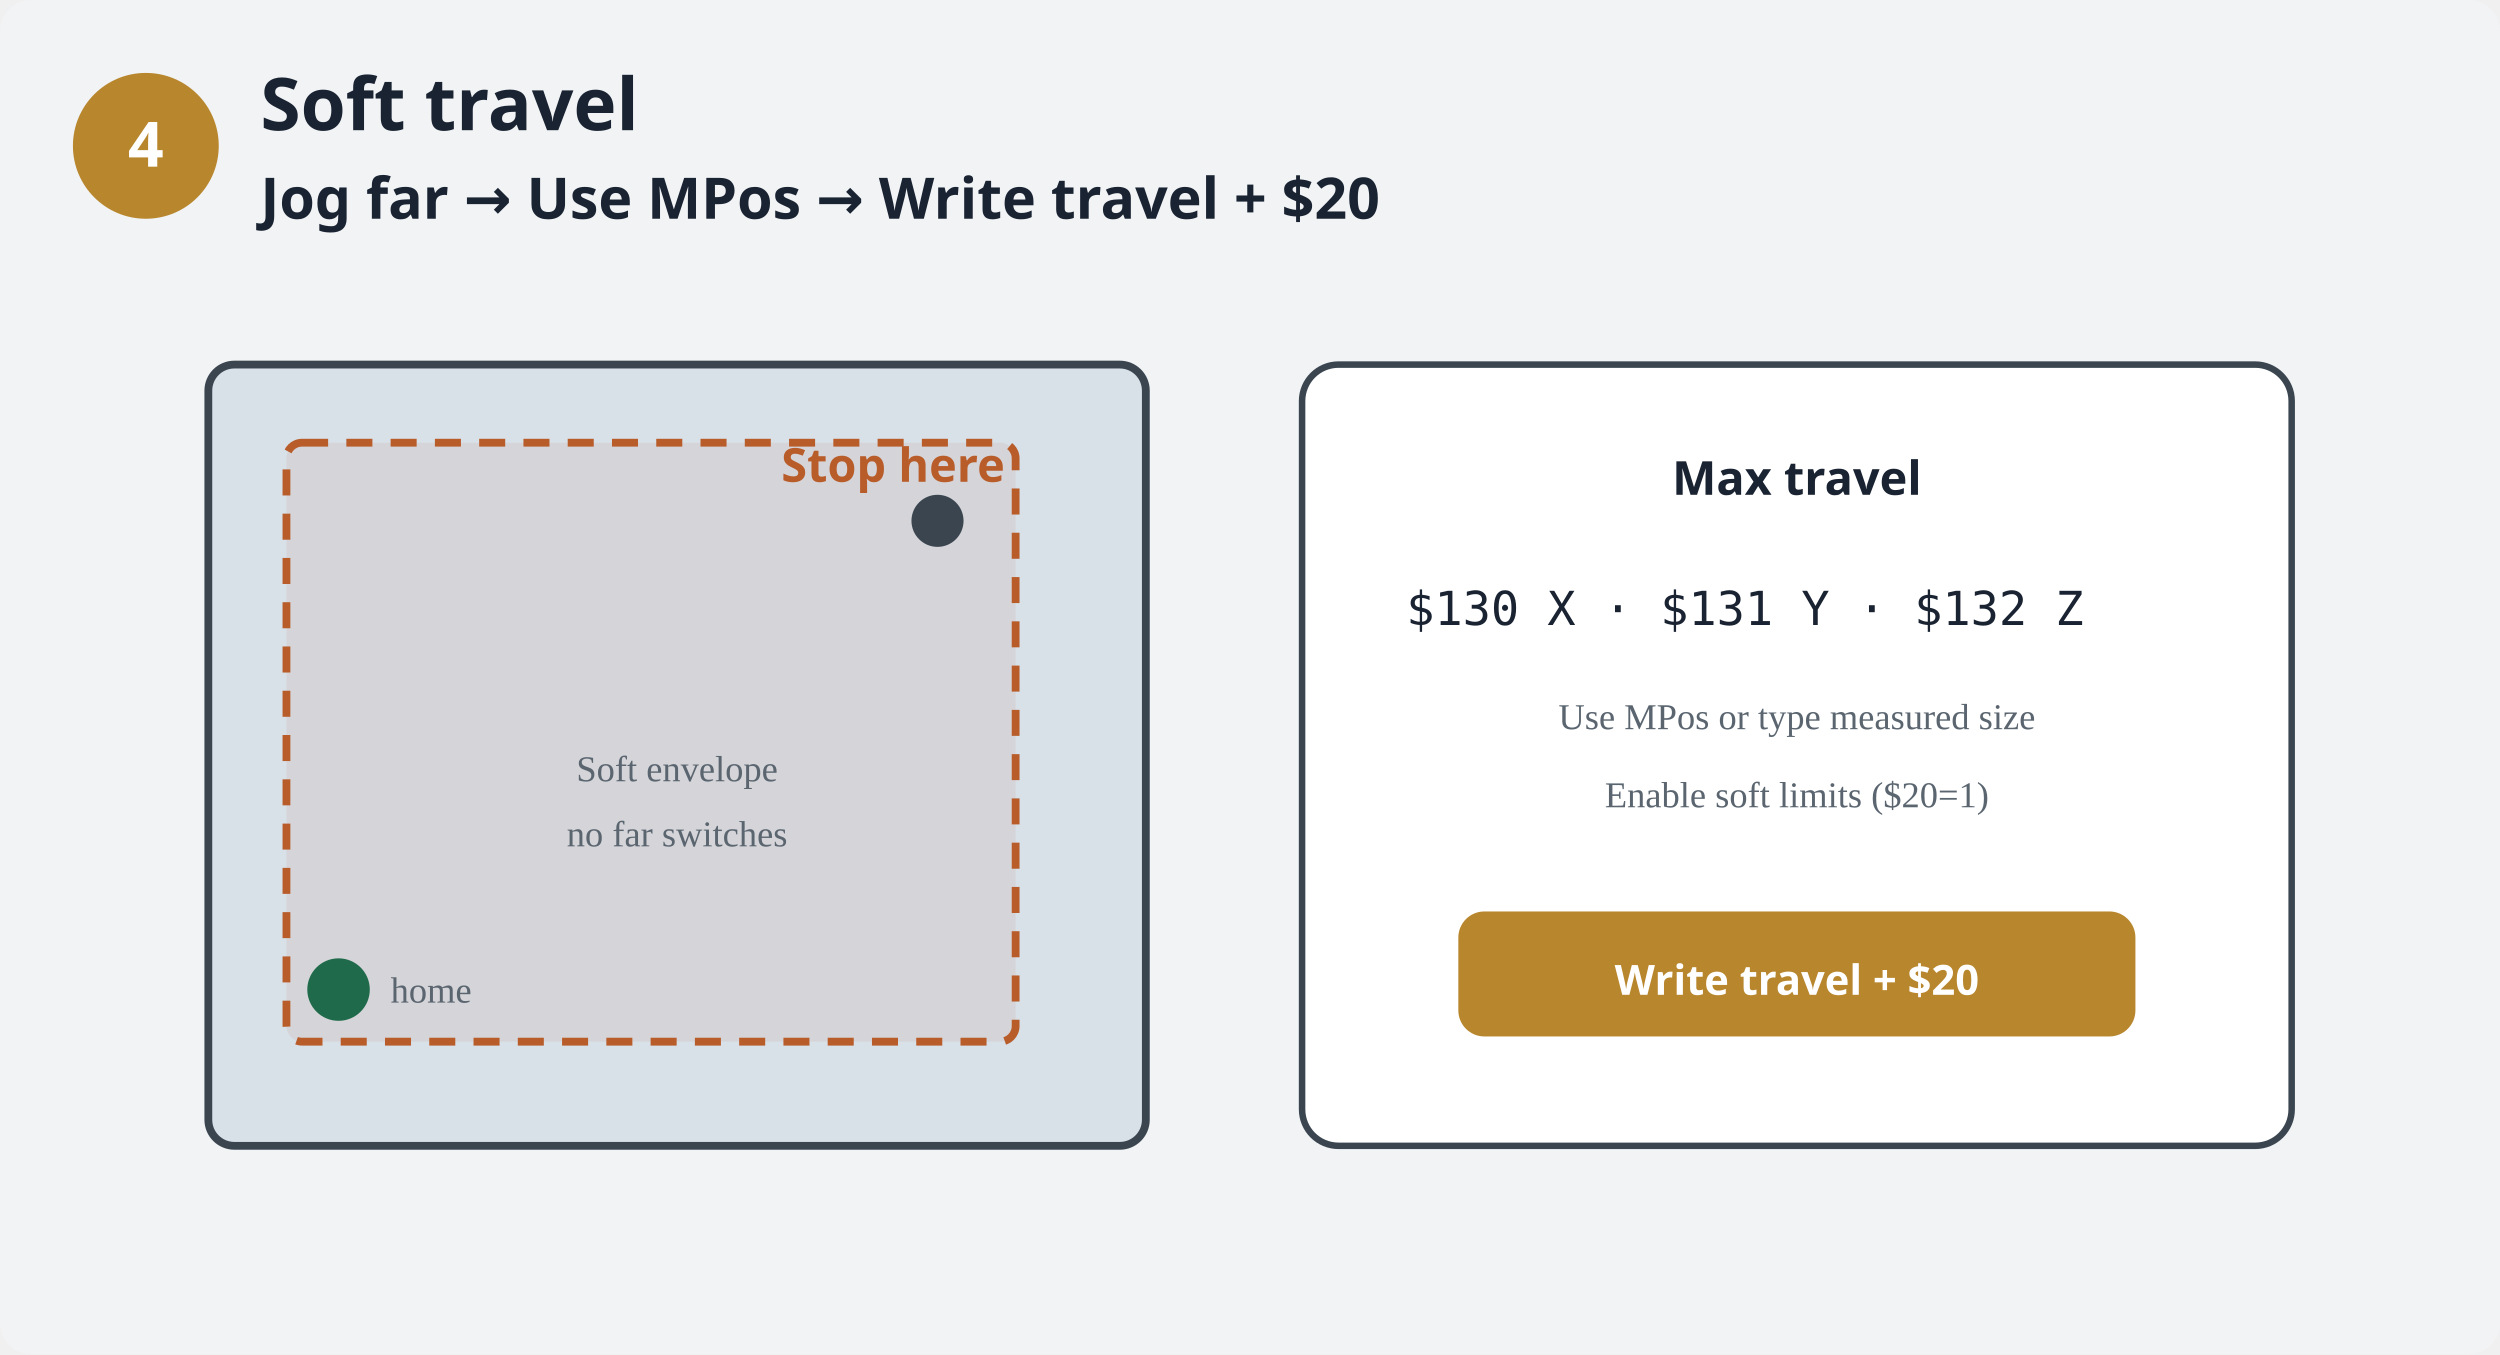
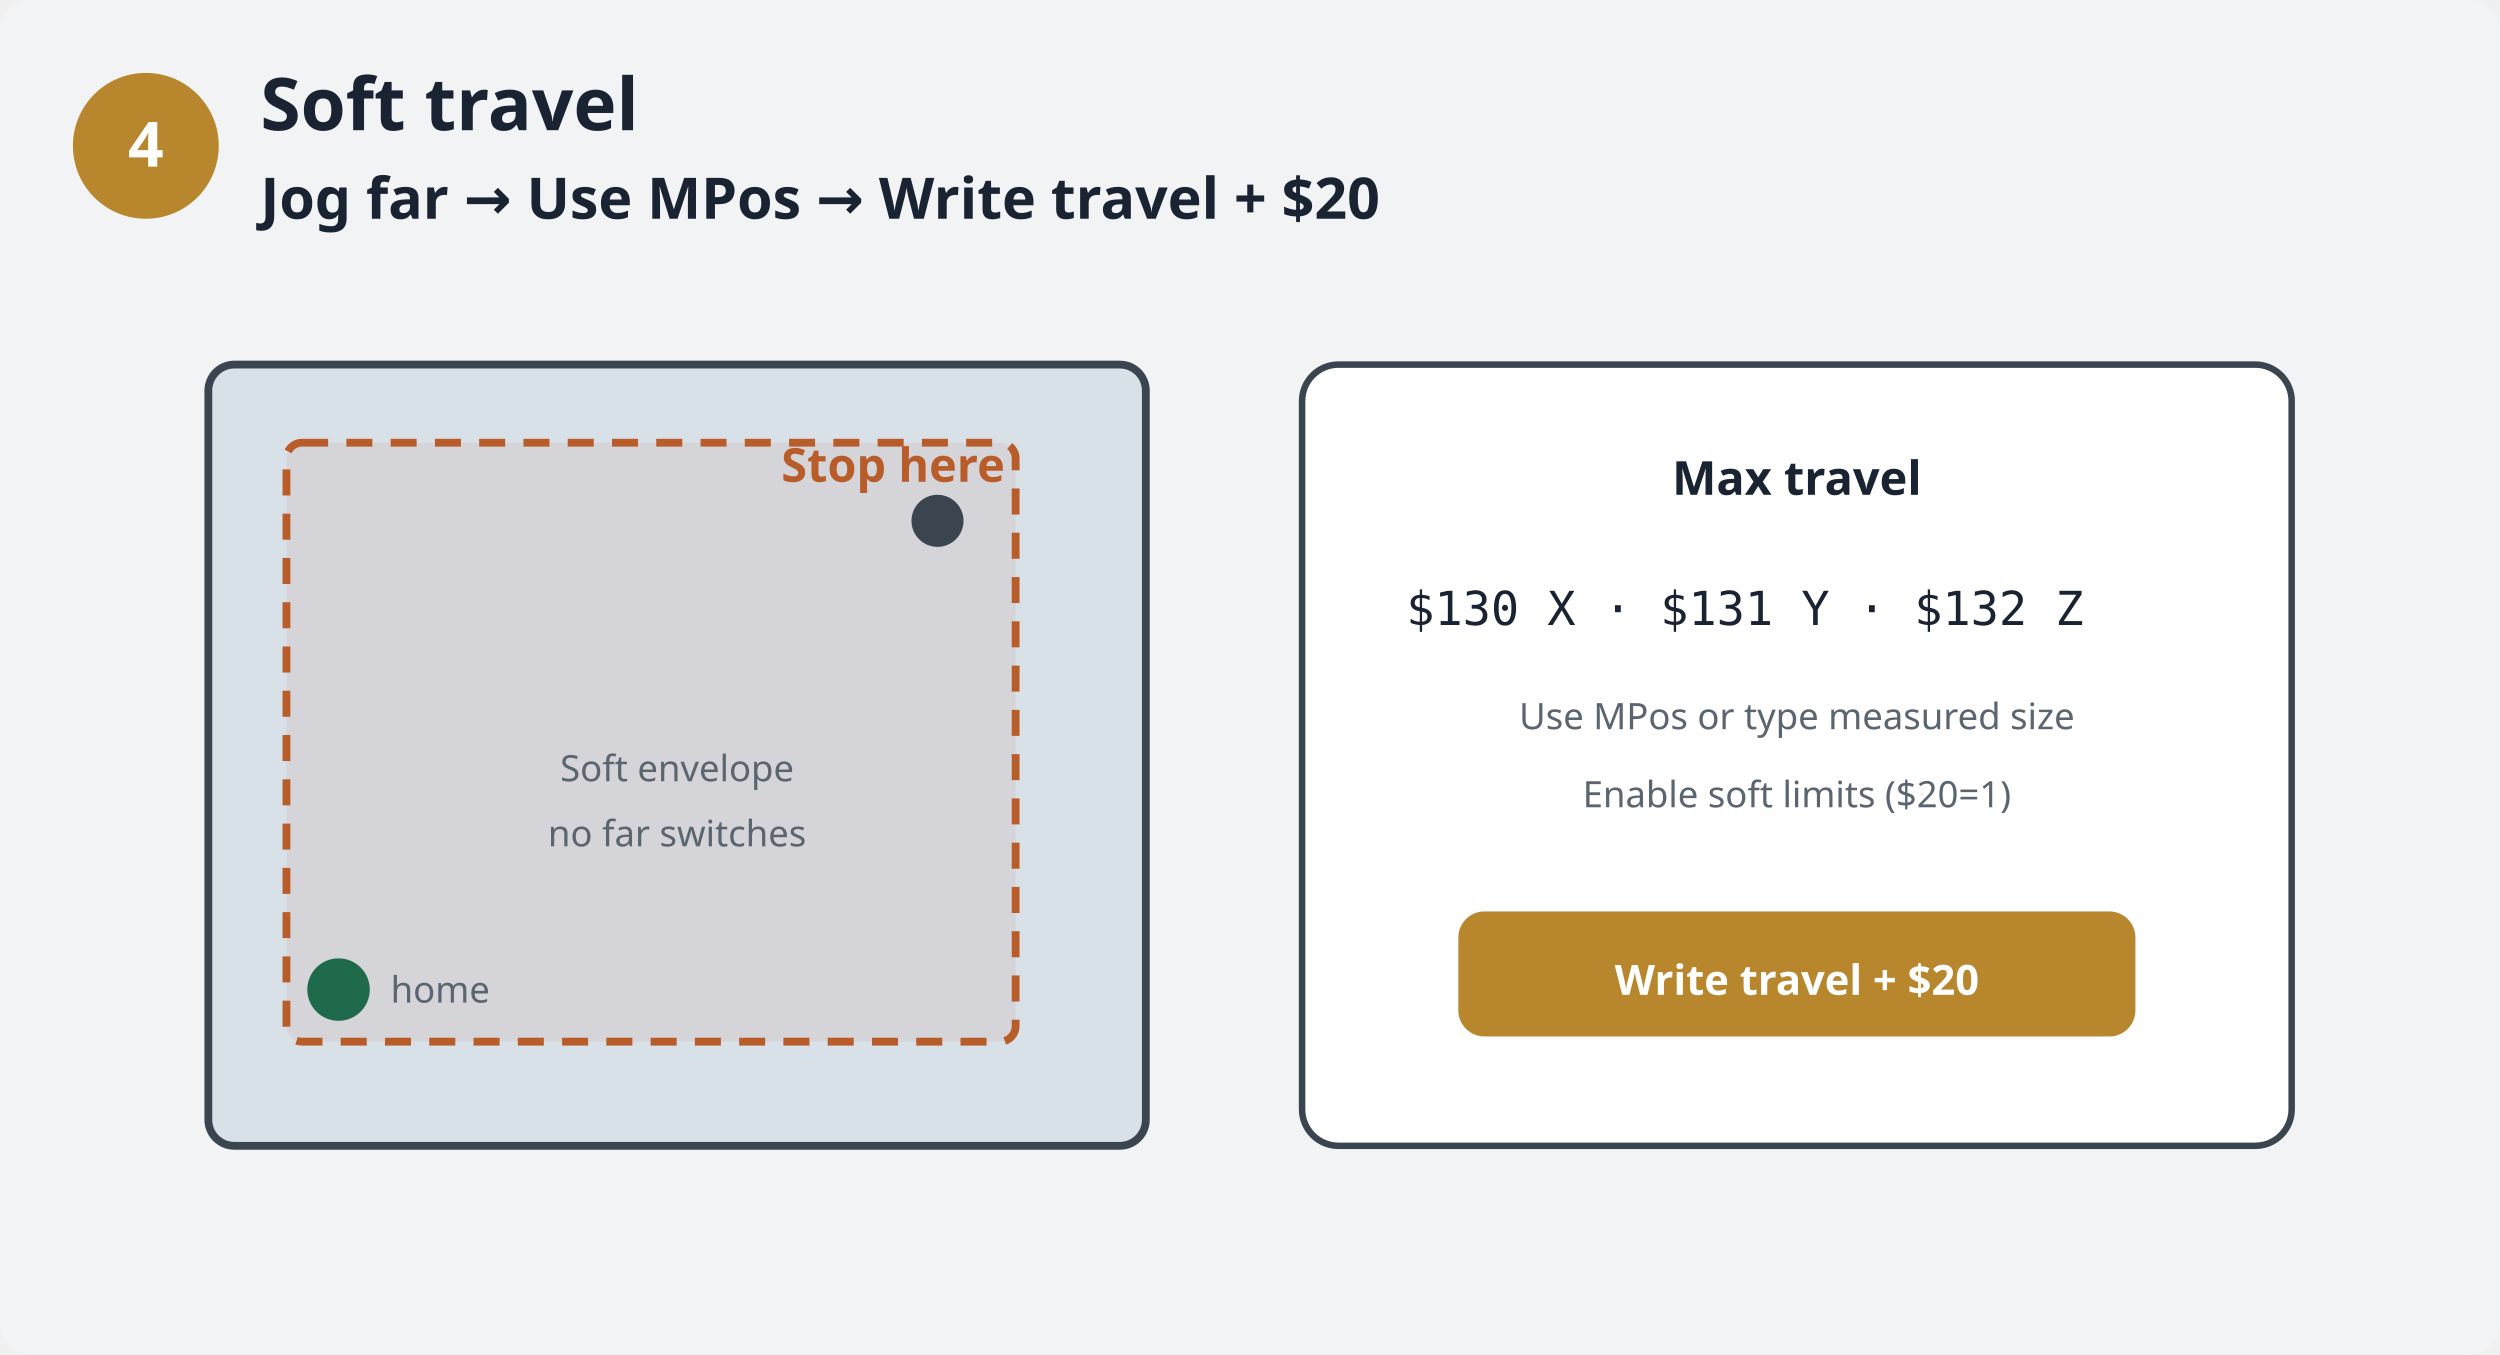
<svg xmlns="http://www.w3.org/2000/svg" viewBox="0 0 960 520" role="img" aria-labelledby="t d">
  <defs>
    <style>
+       /* SharpCNC diagram type: UI stack on all text; avoid SVG Times default on .tiny/etc. */
+       text, tspan { font-family: "Sora", system-ui, "Segoe UI", sans-serif; }
      .bg { fill: #f1f3f5; }
      .bed { fill: #d8e0e8; stroke: #3a4550; stroke-width: 3; }
      .soft { fill: rgba(184, 92, 42, 0.08); stroke: #b85c2a; stroke-width: 3; stroke-dasharray: 10 7; }
      .sw { fill: #1f6a4a; }
      .num { fill: #b8862d; }
      .card { fill: #ffffff; stroke: #3a4550; stroke-width: 2.5; }
-       .lab { font-family: system-ui, "Segoe UI", sans-serif; fill: #1a2332; font-size: 18px; }
+       .lab { font-family: "Sora", system-ui, "Segoe UI", sans-serif; fill: #1a2332; font-size: 18px; }
      .big { font-size: 28px; font-weight: 700; }
      .act { font-size: 22px; font-weight: 700; }
      .tiny { font-size: 14px; fill: #5a6570; }
-       .w { fill: #ffffff; font-family: system-ui, "Segoe UI", sans-serif; font-weight: 700; }
+       .w { fill: #ffffff; font-family: "Sora", system-ui, "Segoe UI", sans-serif; font-weight: 700; }
      .btn { fill: #b8862d; }
      .warn { fill: #b85c2a; }
-       .mono { font-family: ui-monospace, SFMono-Regular, Menlo, monospace; }
+       .mono { font-family: "IBM Plex Mono", ui-monospace, SFMono-Regular, Menlo, Consolas, monospace; }
    </style>
  </defs>
  <rect class="bg" width="960" height="520" rx="12" />
  <circle class="num" cx="56" cy="56" r="28" />
  <text class="w" x="56" y="64" text-anchor="middle" font-size="24">4</text>
  <text class="lab big" x="100" y="50">Soft travel</text>
  <text class="lab act" x="100" y="84">Jog far → Use MPos → Write travel + $20</text>
  <rect class="bed" x="80" y="140" width="360" height="300" rx="10" />
  <rect class="soft" x="110" y="170" width="280" height="230" rx="6" />
  <circle class="sw" cx="130" cy="380" r="12" />
  <text class="tiny" x="150" y="385">home</text>
  <circle fill="#3a4550" cx="360" cy="200" r="10" />
  <text class="lab warn" x="300" y="185" font-weight="700" font-size="14">Stop here</text>
  <text class="tiny" x="260" y="300" text-anchor="middle">Soft envelope</text>
  <text class="tiny" x="260" y="325" text-anchor="middle">no far switches</text>
  <rect class="card" x="500" y="140" width="380" height="300" rx="14" />
  <text class="lab" x="690" y="190" text-anchor="middle" font-weight="700">Max travel</text>
  <text class="lab mono" x="540" y="240" font-size="16">$130 X · $131 Y · $132 Z</text>
  <text class="tiny" x="690" y="280" text-anchor="middle">Use MPos or type measured size</text>
  <text class="tiny" x="690" y="310" text-anchor="middle">Enable soft limits ($20=1)</text>
  <rect class="btn" x="560" y="350" width="260" height="48" rx="10" />
  <text class="w" x="690" y="382" text-anchor="middle" font-size="16">Write travel + $20</text>
</svg>
